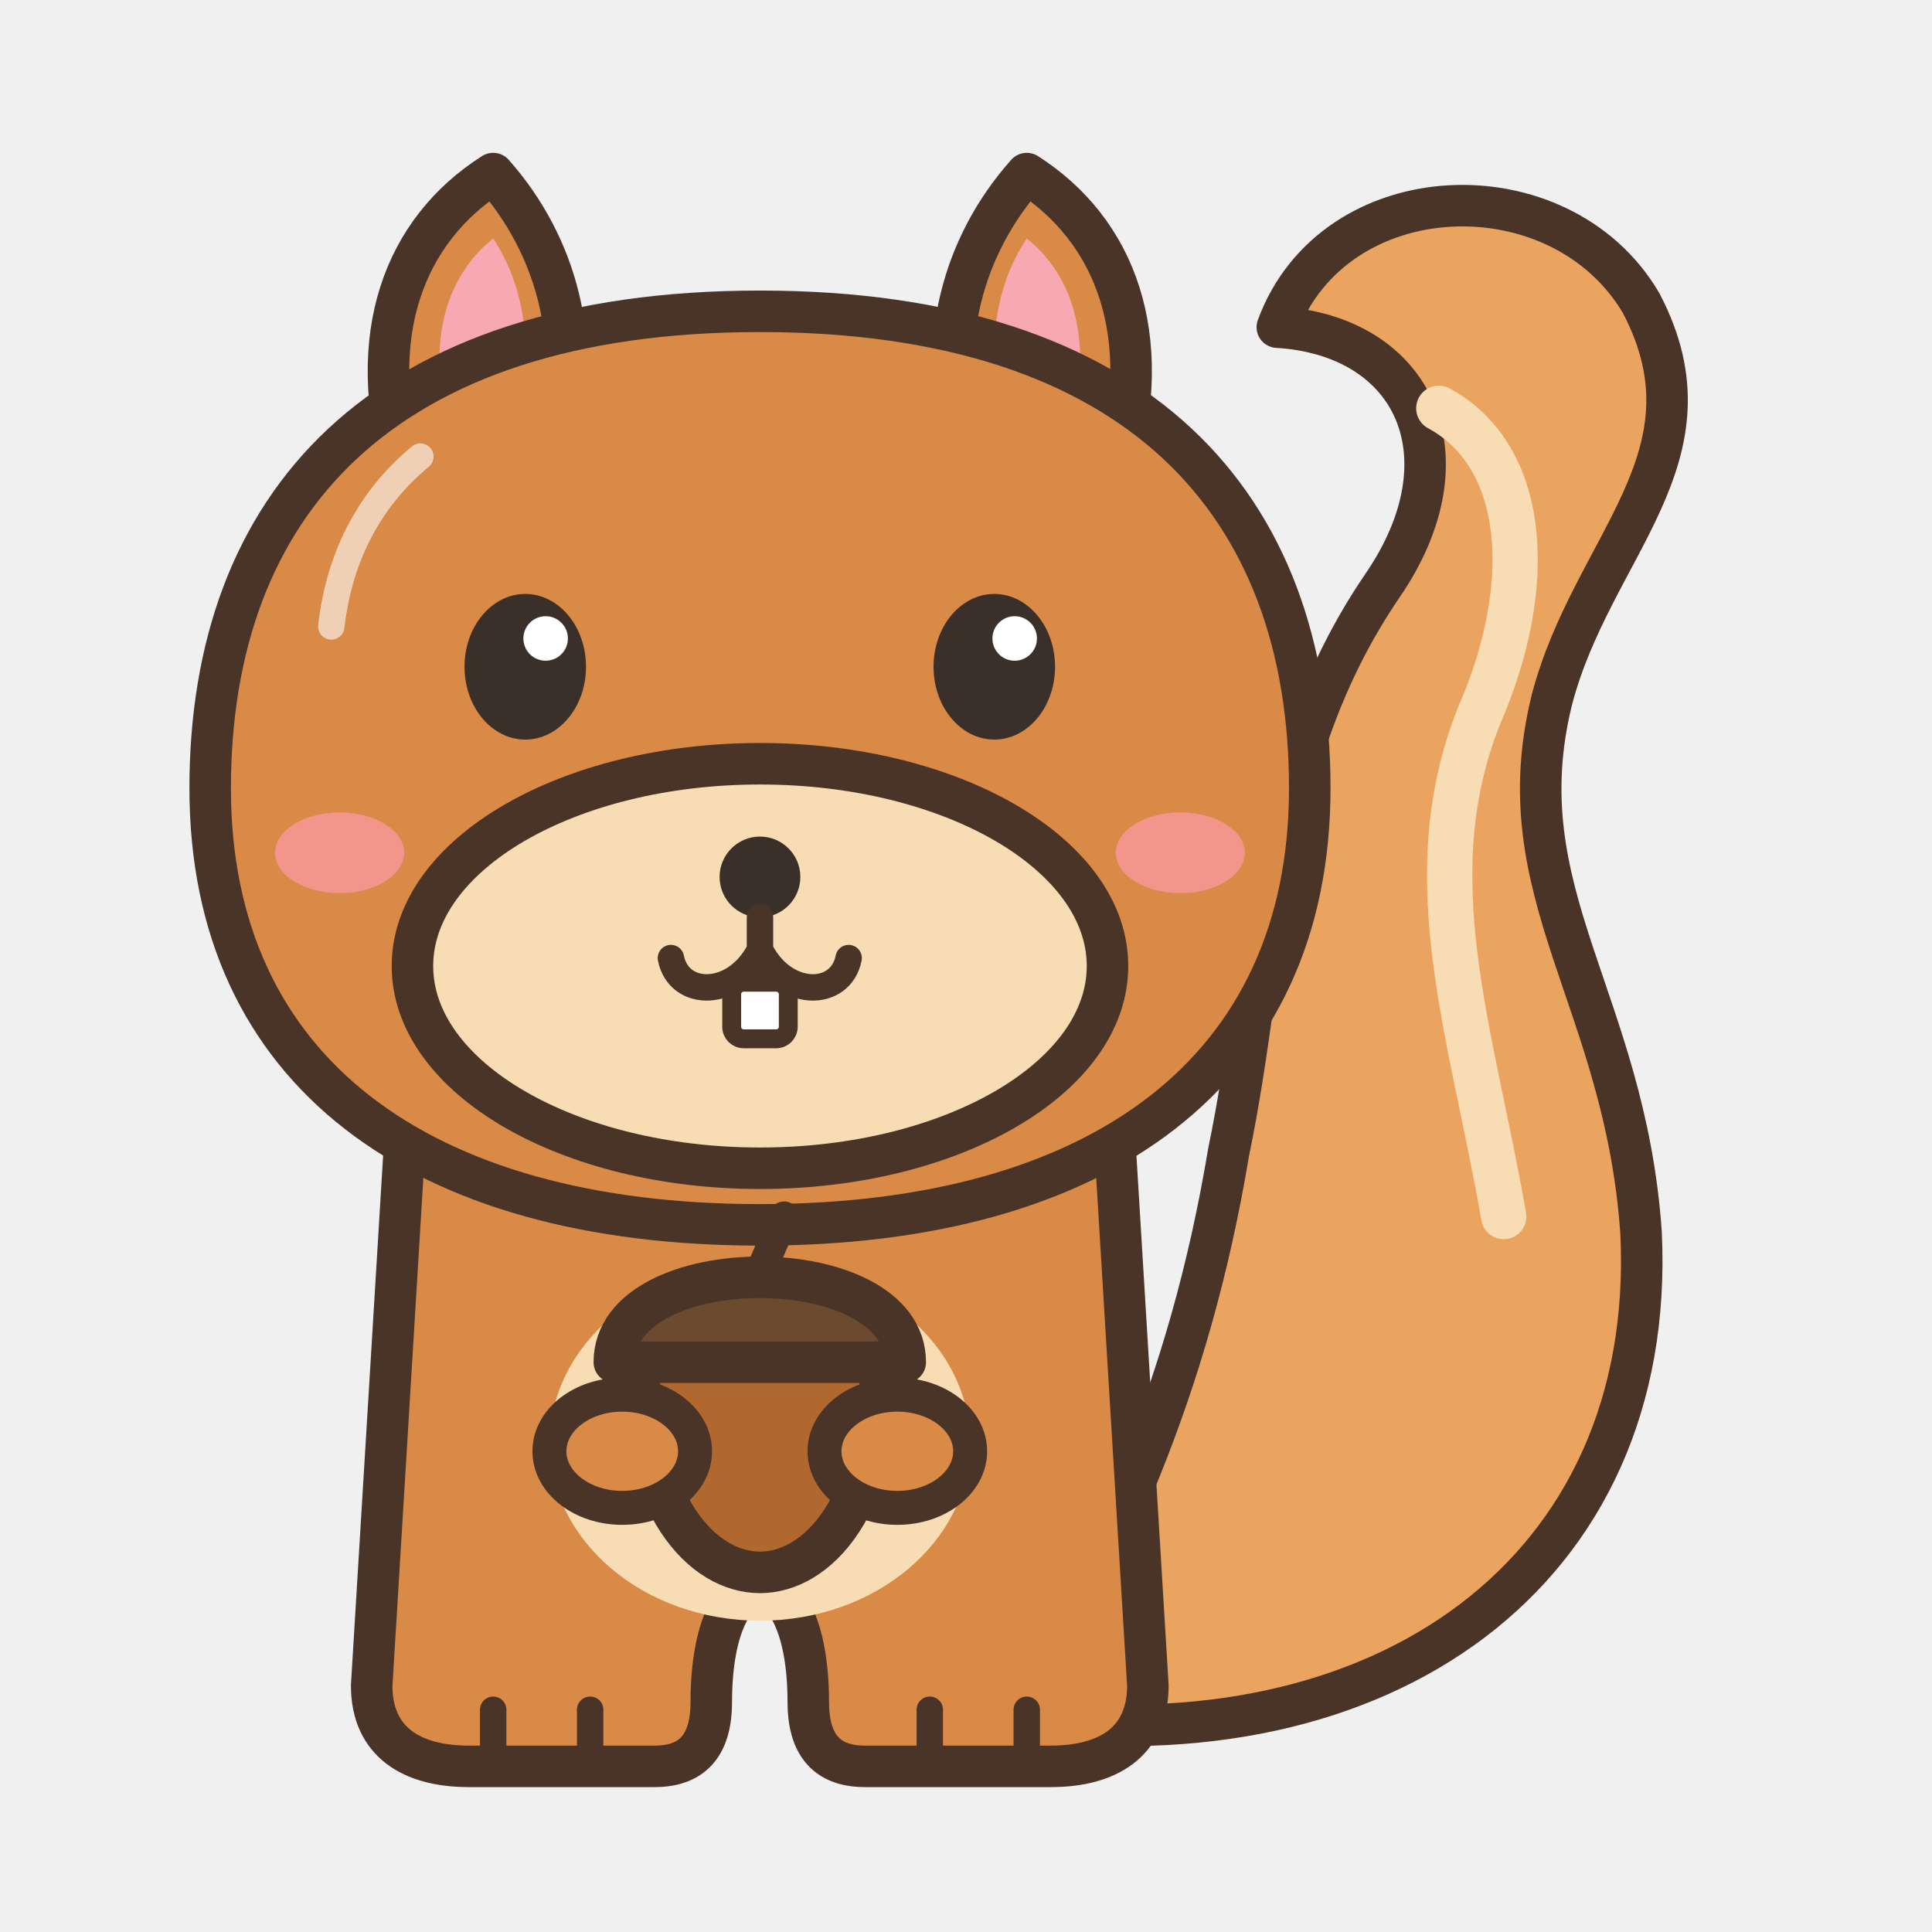
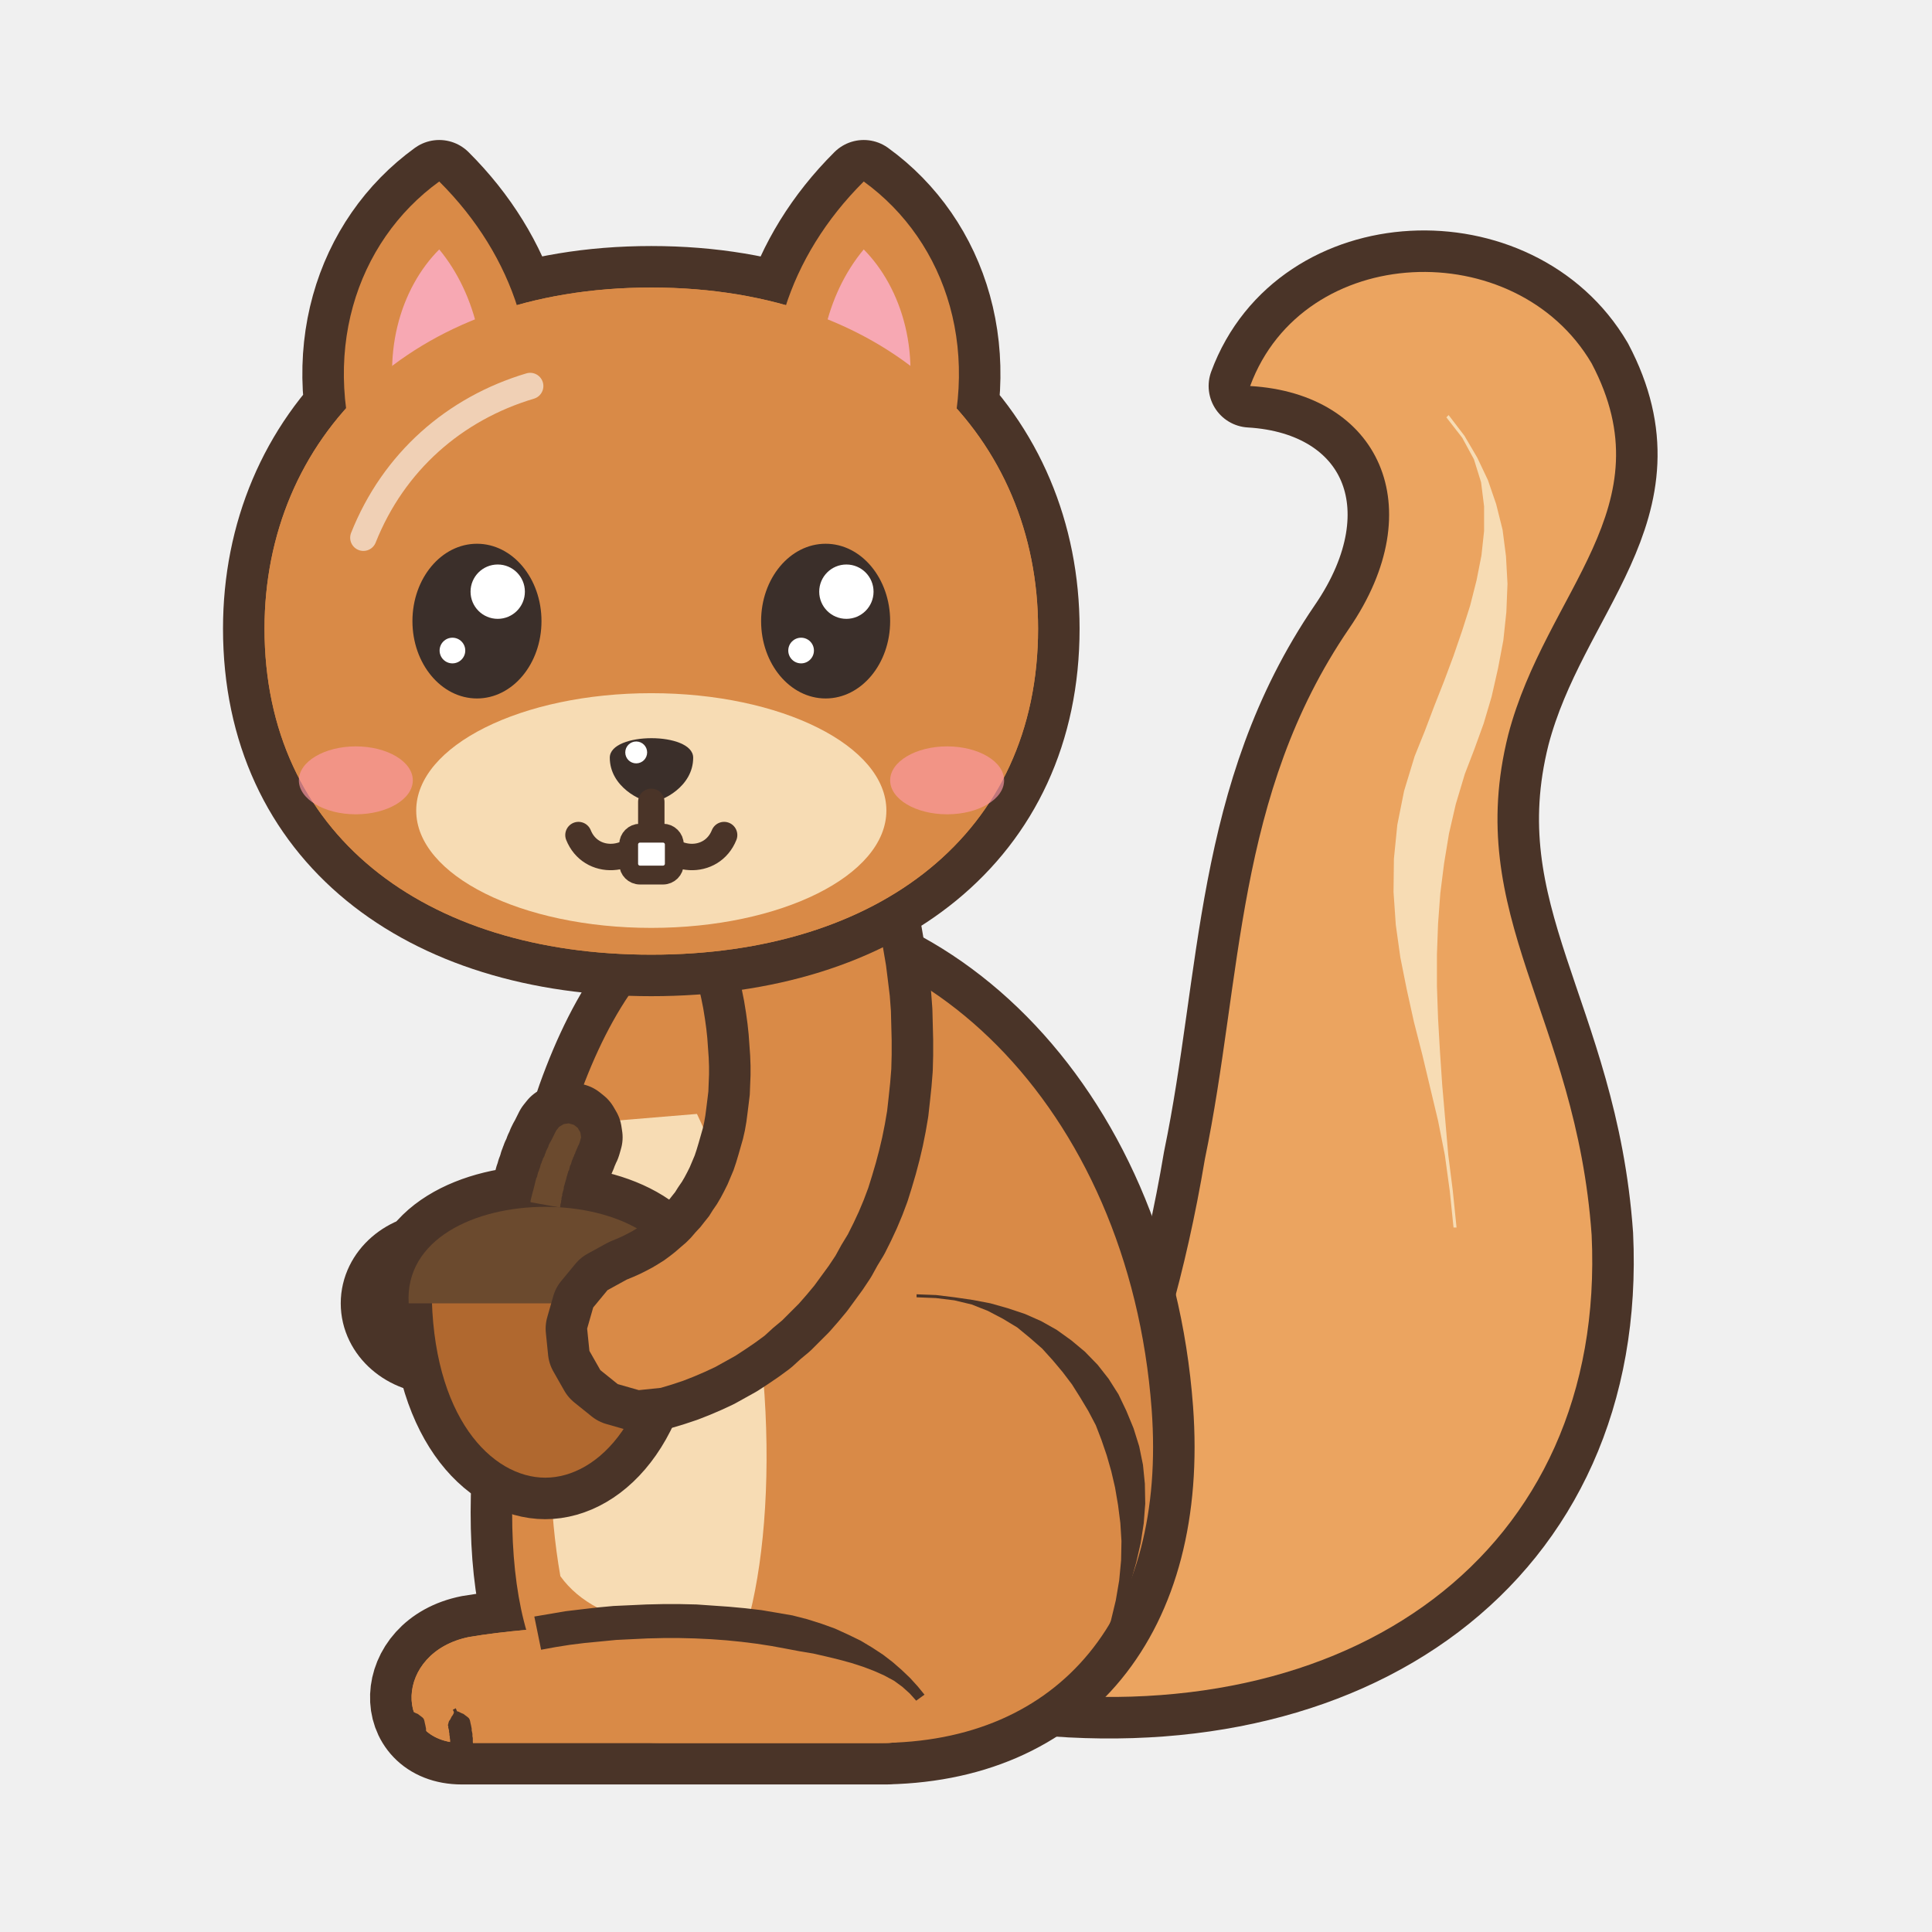
<svg xmlns="http://www.w3.org/2000/svg" viewBox="0 0 512 512" width="512" height="512">
-   <path d="M269.9 455.3 C366.3 468.1 439.2 416.7 434.9 326.7 C430.6 264.6 398.5 236.7 411.3 185.3 C422 144.6 456.3 121 434.9 80.3 C413.5 43.9 353.5 46 338.5 86.7 C374.9 88.9 389.9 121 366.3 155.3 C334.2 202.4 336.3 253.9 325.6 305.3 C314.9 369.6 293.5 412.4 269.9 455.3 Z" fill="#eba460" stroke="#4a3428" stroke-width="11" stroke-linejoin="round" stroke-linecap="round" />
-   <path d="M381.3 108.2 C404.9 121 407 155.3 392 189.6 C374.9 232.4 389.9 273.1 398.5 322.4" fill="none" stroke="#f7dcb4" stroke-width="12" stroke-linejoin="round" stroke-linecap="round" />
-   <path d="M107.1 305.3 C107.1 283.9 141.4 273.1 201.4 273.1 C261.4 273.1 295.6 283.9 295.6 305.3 L304.2 446.7 C304.2 461.7 293.5 468.1 278.5 468.1 L229.2 468.1 C218.5 468.1 214.2 461.7 214.2 451 C214.2 410.3 188.5 410.3 188.5 451 C188.5 461.7 184.2 468.1 173.5 468.1 L124.2 468.1 C109.2 468.1 98.5 461.7 98.5 446.7 Z" fill="#d98a47" stroke="#4a3428" stroke-width="11" stroke-linejoin="round" stroke-linecap="round" />
-   <ellipse cx="201.4" cy="382.4" rx="55.7" ry="47.1" fill="#f7dcb4" />
-   <line x1="130.7" y1="453.1" x2="130.7" y2="468.1" fill="none" stroke="#4a3428" stroke-width="7" stroke-linejoin="round" stroke-linecap="round" />
-   <line x1="156.4" y1="453.1" x2="156.4" y2="468.1" fill="none" stroke="#4a3428" stroke-width="7" stroke-linejoin="round" stroke-linecap="round" />
-   <line x1="246.4" y1="453.1" x2="246.4" y2="468.1" fill="none" stroke="#4a3428" stroke-width="7" stroke-linejoin="round" stroke-linecap="round" />
-   <line x1="272.1" y1="453.1" x2="272.1" y2="468.1" fill="none" stroke="#4a3428" stroke-width="7" stroke-linejoin="round" stroke-linecap="round" />
-   <path d="M107.1 125.3 C96.4 88.9 107.1 61 130.7 46 C147.8 65.3 154.2 91 147.8 116.7 Z" fill="#d98a47" stroke="#4a3428" stroke-width="11" stroke-linejoin="round" stroke-linecap="round" />
-   <path d="M295.6 125.3 C306.3 88.9 295.6 61 272.1 46 C254.9 65.3 248.5 91 254.9 116.7 Z" fill="#d98a47" stroke="#4a3428" stroke-width="11" stroke-linejoin="round" stroke-linecap="round" />
-   <path d="M117.8 108.2 C113.5 86.7 120 71.7 130.7 63.2 C139.2 76 141.4 93.2 137.1 108.2 Z" fill="#f7a8b3" />
-   <path d="M284.9 108.2 C289.2 86.7 282.8 71.7 272.1 63.2 C263.5 76 261.4 93.2 265.6 108.2 Z" fill="#f7a8b3" />
-   <path d="M201.4 82.5 C302.1 82.5 347.1 133.9 347.1 208.9 C347.1 283.9 291.4 324.6 201.4 324.6 C111.4 324.6 55.7 283.9 55.7 208.9 C55.7 133.9 100.7 82.5 201.4 82.5 Z" fill="#d98a47" stroke="#4a3428" stroke-width="11" stroke-linejoin="round" stroke-linecap="round" />
-   <ellipse cx="201.4" cy="256" rx="92.1" ry="53.6" fill="#f7dcb4" stroke="#4a3428" stroke-width="11" stroke-linejoin="round" stroke-linecap="round" />
-   <circle cx="201.4" cy="232.4" r="10.7" fill="#3b2f2a" />
-   <path d="M201.4 243.1 L201.4 251.7 M201.4 251.7 C194.9 264.6 179.9 264.6 177.8 253.9 M201.4 251.7 C207.8 264.6 222.8 264.6 224.9 253.9" fill="none" stroke="#4a3428" stroke-width="7" stroke-linejoin="round" stroke-linecap="round" />
-   <rect x="193.9" y="260.3" width="15" height="15" rx="3.2" fill="#ffffff" stroke="#4a3428" stroke-width="5" stroke-linejoin="round" stroke-linecap="round" />
-   <ellipse cx="139.2" cy="176.7" rx="16.1" ry="19.3" fill="#3b2f2a" />
-   <circle cx="144.6" cy="169.2" r="5.9" fill="#ffffff" />
-   <ellipse cx="90" cy="226" rx="17.1" ry="10.7" fill="#ff9aa8" fill-opacity="0.7" />
-   <ellipse cx="263.5" cy="176.7" rx="16.1" ry="19.3" fill="#3b2f2a" />
-   <circle cx="268.9" cy="169.2" r="5.9" fill="#ffffff" />
-   <ellipse cx="312.8" cy="226" rx="17.1" ry="10.7" fill="#ff9aa8" fill-opacity="0.7" />
-   <path d="M169.2 358.8 C169.2 337.4 233.5 337.4 233.5 358.8 C233.5 399.5 216.4 416.7 201.4 416.7 C186.4 416.7 169.2 399.5 169.2 358.8 Z" fill="#b0682f" stroke="#4a3428" stroke-width="11" stroke-linejoin="round" stroke-linecap="round" />
-   <path d="M162.8 361 C162.8 331 239.9 331 239.9 361 Z" fill="#6b4a2e" stroke="#4a3428" stroke-width="11" stroke-linejoin="round" stroke-linecap="round" />
-   <path d="M201.4 337.4 L207.8 322.4" fill="none" stroke="#4a3428" stroke-width="8" stroke-linejoin="round" stroke-linecap="round" />
-   <ellipse cx="164.9" cy="384.6" rx="19.3" ry="15" fill="#d98a47" stroke="#4a3428" stroke-width="9" stroke-linejoin="round" stroke-linecap="round" />
-   <ellipse cx="237.8" cy="384.6" rx="19.3" ry="15" fill="#d98a47" stroke="#4a3428" stroke-width="9" stroke-linejoin="round" stroke-linecap="round" />
-   <path d="M87.8 166 C90 146.7 98.5 131.7 111.4 121" fill="none" stroke="#ffffff" stroke-width="7" stroke-linejoin="round" stroke-linecap="round" stroke-opacity="0.6" />
+   <path d="M267.1 447.9 C357.5 459.9 425.8 411.7 421.8 327.3 C417.7 269.1 387.6 242.9 399.7 194.7 C409.7 156.5 441.9 134.4 421.8 96.3 C401.7 62.1 345.4 64.1 331.3 102.3 C365.5 104.3 379.6 134.4 357.5 166.6 C327.3 210.8 329.3 259 319.3 307.2 C309.2 367.5 289.2 407.7 267.1 447.9 Z" fill="#4a3428" stroke="#4a3428" stroke-width="22" stroke-linejoin="round" stroke-linecap="round" />
+   <path d="M267.1 447.9 C357.5 459.9 425.8 411.7 421.8 327.3 C417.7 269.1 387.6 242.9 399.7 194.7 C409.7 156.5 441.9 134.4 421.8 96.3 C401.7 62.1 345.4 64.1 331.3 102.3 C365.5 104.3 379.6 134.4 357.5 166.6 C327.3 210.8 329.3 259 319.3 307.2 C309.2 367.5 289.2 407.7 267.1 447.9 Z" fill="#eba460" />
+   <path d="M383.3 110.6 L387.5 116 L390.6 121.7 L392.5 127.8 L393.3 134.2 L393.3 140.7 L392.6 147.2 L391.3 153.8 L389.6 160.5 L387.5 167.1 L385.2 173.8 L382.7 180.5 L380.1 187.1 L377.6 193.7 L374.9 200.4 L372.1 209.6 L370.3 218.6 L369.4 227.6 L369.3 236.4 L369.9 245.1 L371.1 253.7 L372.8 262.2 L374.7 270.8 L376.9 279.4 L379 288.2 L381.1 297 L382.9 306.1 L384.2 315.6 L385.2 325.3 L386 325.3 L385 315.5 L383.8 306 L383 296.7 L382.2 287.5 L381.6 278.6 L381.1 269.9 L380.8 261.3 L380.8 253 L381.1 244.8 L381.7 236.7 L382.7 228.8 L384 220.9 L385.8 213.1 L388.2 205.1 L390.7 198.6 L393.2 191.7 L395.3 184.6 L397 177.1 L398.4 169.7 L399.2 162.2 L399.5 154.7 L399.1 147.4 L398.2 140.4 L396.5 133.6 L394.3 127.2 L391.5 121.3 L388.1 115.5 L383.9 110 Z" fill="#f7dcb4" />
+   <path d="M182.7 247 C242.9 238.9 299.2 293.2 305.2 373.5 C309.2 427.8 281.1 461.9 232.9 461.9 L174.6 461.9 C144.5 461.9 132.4 431.8 136.5 383.6 C140.5 333.4 150.5 269.1 182.7 247 Z M122.4 461.9 C104.3 461.9 104.3 437.8 124.4 433.8 C160.6 427.8 230.9 429.8 242.9 447.9 C247 455.9 242.9 461.9 234.9 461.9 Z" fill="#4a3428" stroke="#4a3428" stroke-width="22" stroke-linejoin="round" stroke-linecap="round" />
+   <path d="M182.7 247 C242.9 238.9 299.2 293.2 305.2 373.5 C309.2 427.8 281.1 461.9 232.9 461.9 L174.6 461.9 C144.5 461.9 132.4 431.8 136.5 383.6 C140.5 333.4 150.5 269.1 182.7 247 Z" fill="#d98a47" />
+   <path d="M122.4 461.9 C104.3 461.9 104.3 437.8 124.4 433.8 C160.6 427.8 230.9 429.8 242.9 447.9 C247 455.9 242.9 461.9 234.9 461.9 Z" fill="#d98a47" />
+   <path d="M160.6 297.2 C146.5 337.4 142.5 383.6 148.5 417.7 C158.6 431.8 182.7 433.8 198.7 427.8 C206.8 395.6 204.8 337.4 184.7 295.2 Z" fill="#f7dcb4" />
+   <path d="M122.4 461.9 C104.3 461.9 104.3 437.8 124.4 433.8 C160.6 427.8 230.9 429.8 242.9 447.9 C247 455.9 242.9 461.9 234.9 461.9 Z" fill="#d98a47" />
+   <path d="M143.4 437.2 L147.2 436.5 L151 435.9 L155 435.4 L159.2 435 L163.3 434.6 L167.4 434.4 L171.6 434.2 L175.8 434.1 L180.1 434.1 L184.2 434.2 L188.4 434.4 L192.5 434.7 L196.5 435.1 L200.5 435.6 L204.4 436.2 L208.2 436.9 L211.9 437.6 L215.5 438.2 L219 439 L222.3 439.8 L225.6 440.7 L228.7 441.7 L231.6 442.8 L234.3 444 L236.9 445.4 L239.1 447 L241.1 448.8 L242.8 450.7 L245 449.1 L243.2 446.9 L241.2 444.7 L239 442.6 L236.6 440.5 L234 438.5 L231.1 436.6 L228.1 434.8 L224.8 433.2 L221.3 431.6 L217.7 430.3 L213.9 429.1 L210 428.1 L205.9 427.4 L201.8 426.7 L197.5 426.2 L193.2 425.8 L188.9 425.5 L184.6 425.2 L180.2 425.1 L175.7 425.1 L171.3 425.2 L167 425.4 L162.6 425.6 L158.3 426 L154 426.5 L149.8 427 L145.7 427.7 L141.6 428.4 Z" fill="#4a3428" />
+   <path d="M242.9 343.8 L248 344 L252.9 344.6 L257.5 345.7 L261.8 347.4 L265.8 349.5 L269.6 351.8 L273 354.6 L276.2 357.4 L279 360.5 L281.6 363.6 L284.1 366.9 L286.3 370.4 L288.4 373.9 L290.4 377.7 L291.9 381.6 L293.3 385.7 L294.5 389.9 L295.5 394.2 L296.3 398.9 L296.9 403.6 L297.2 408.4 L297.1 413.5 L296.6 418.8 L295.7 424.1 L294.4 429.5 L292.4 434.9 L289.8 440.4 L286.8 445.7 L287.4 446.1 L290.6 440.7 L293.1 435.2 L295.5 429.9 L297.7 424.7 L299.6 419.5 L301.1 414.1 L302.3 408.9 L303.1 403.7 L303.5 398.5 L303.4 393.2 L302.9 388.2 L301.9 383.3 L300.4 378.5 L298.5 373.9 L296.4 369.5 L293.8 365.4 L290.9 361.7 L287.5 358.2 L283.9 355.2 L280 352.4 L275.9 350.1 L271.6 348.2 L267.1 346.7 L262.5 345.4 L257.8 344.5 L253 343.8 L248.1 343.2 L242.9 343 Z" fill="#4a3428" />
+   <path d="M125.4 464 L125.4 463.4 L125.4 462.9 L125.4 462.3 L125.3 461.7 L125.3 461.1 L125.3 460.6 L125.2 460.1 L125.2 459.5 L125.1 459 L125 458.6 L125 458.1 L124.9 457.6 L124.8 457.1 L124.7 456.7 L124.6 456.2 L124.5 455.8 L124.3 455.4 L124 455.1 L123.6 454.8 L123.2 454.5 L122.8 454.2 L122.3 454 L121.9 453.8 L121.5 453.6 L121.1 453.5 L121 453.2 L120.9 453 L120.8 452.7 L120 453.1 L120.1 453.3 L120.2 453.5 L120.3 453.8 L120.2 454.1 L120 454.5 L119.7 454.9 L119.5 455.3 L119.3 455.7 L119 456.1 L118.9 456.4 L118.8 456.8 L118.7 457.2 L118.8 457.5 L118.8 457.9 L118.9 458.2 L119 458.6 L119 459 L119.1 459.4 L119.1 459.8 L119.2 460.2 L119.2 460.6 L119.3 461.1 L119.3 461.5 L119.3 462 L119.4 462.6 L119.4 463 L119.4 463.5 L119.4 464 Z" fill="#4a3428" />
+   <path d="M113.3 464 L113.3 463.4 L113.3 462.9 L113.3 462.3 L113.2 461.7 L113.2 461.1 L113.2 460.6 L113.1 460.1 L113.1 459.5 L113 459 L112.9 458.6 L112.9 458.1 L112.8 457.6 L112.7 457.1 L112.6 456.7 L112.5 456.2 L112.4 455.8 L112.2 455.4 L111.9 455.1 L111.5 454.8 L111.1 454.5 L110.7 454.2 L110.2 454 L109.8 453.8 L109.4 453.6 L109 453.5 L108.9 453.2 L108.8 453 L108.7 452.7 L107.9 453.1 L108 453.3 L108.1 453.5 L108.2 453.8 L108.1 454.1 L107.9 454.5 L107.6 454.9 L107.4 455.3 L107.2 455.7 L106.9 456.1 L106.8 456.4 L106.7 456.8 L106.6 457.2 L106.7 457.5 L106.7 457.9 L106.8 458.2 L106.9 458.6 L106.9 459 L107 459.4 L107 459.8 L107.1 460.2 L107.1 460.6 L107.2 461.1 L107.2 461.5 L107.2 462 L107.3 462.6 L107.3 463 L107.3 463.5 L107.3 464 Z" fill="#4a3428" />
+   <ellipse cx="116.4" cy="345.4" rx="15.1" ry="13.1" fill="#4a3428" stroke="#4a3428" stroke-width="22" stroke-linejoin="round" stroke-linecap="round" />
+   <ellipse cx="116.4" cy="345.4" rx="15.1" ry="13.1" fill="#bf7436" />
+   <path d="M114.4 341.4 C114.4 323.3 174.6 323.3 174.6 341.4 C174.6 375.6 158.6 391.6 144.5 391.6 C130.4 391.6 114.4 375.6 114.4 341.4 Z M108.3 345.4 C106.3 311.3 182.7 311.3 180.7 345.4 Z M148.4 320 L148.5 319.6 L148.5 319.3 L148.6 318.9 L148.7 318.6 L148.7 318.2 L148.8 317.9 L148.8 317.5 L148.9 317.1 L149 316.8 L149 316.4 L149.1 316.1 L149.2 315.7 L149.3 315.4 L149.4 315 L149.4 314.7 L149.5 314.3 L149.6 314 L149.7 313.6 L149.8 313.3 L149.9 312.9 L150 312.6 L150.1 312.2 L150.2 311.8 L150.3 311.5 L150.4 311.1 L150.5 310.8 L150.6 310.4 L150.8 310.1 L150.9 309.7 L151 309.2 L151.1 308.9 L151.3 308.5 L151.4 308.2 L151.5 307.8 L151.6 307.5 L151.8 307.1 L151.9 306.7 L152.1 306.4 L152.2 306 L152.4 305.7 L152.5 305.3 L152.7 304.9 L152.8 304.6 L153 304.2 L153.1 303.9 L153.3 303.5 L153.5 303.1 L153.6 302.8 L154 301.4 L153.8 300.1 L153.1 298.9 L152.1 298.1 L150.7 297.7 L149.4 297.9 L148.2 298.6 L147.4 299.6 L147.2 300 L147 300.4 L146.8 300.8 L146.6 301.2 L146.4 301.6 L146.2 302 L146 302.4 L145.8 302.7 L145.6 303.1 L145.4 303.5 L145.3 303.9 L145.1 304.3 L144.9 304.7 L144.7 305.1 L144.6 305.5 L144.4 305.9 L144.3 306.3 L144.1 306.7 L143.9 307 L143.8 307.4 L143.6 307.8 L143.5 308.2 L143.3 308.6 L143.2 309 L143.1 309.4 L142.9 309.9 L142.8 310.3 L142.6 310.7 L142.5 311.1 L142.4 311.5 L142.3 311.9 L142.1 312.3 L142 312.7 L141.9 313.1 L141.8 313.5 L141.7 313.9 L141.6 314.3 L141.5 314.7 L141.4 315.1 L141.3 315.5 L141.2 315.8 L141.1 316.2 L141 316.6 L140.9 317 L140.8 317.4 L140.7 317.8 L140.6 318.2 L140.6 318.6 Z" fill="#4a3428" stroke="#4a3428" stroke-width="22" stroke-linejoin="round" stroke-linecap="round" />
+   <path d="M114.4 341.4 C114.4 323.3 174.6 323.3 174.6 341.4 C174.6 375.6 158.6 391.6 144.5 391.6 C130.4 391.6 114.4 375.6 114.4 341.4 Z" fill="#b0682f" />
+   <path d="M108.3 345.4 C106.3 311.3 182.7 311.3 180.7 345.4 Z" fill="#6b4a2e" />
+   <path d="M148.4 320 L148.5 319.6 L148.5 319.3 L148.6 318.9 L148.7 318.6 L148.7 318.2 L148.8 317.9 L148.8 317.5 L148.9 317.1 L149 316.8 L149 316.4 L149.1 316.1 L149.2 315.7 L149.3 315.4 L149.4 315 L149.4 314.7 L149.5 314.3 L149.6 314 L149.7 313.6 L149.8 313.3 L149.9 312.9 L150 312.6 L150.1 312.2 L150.2 311.8 L150.3 311.5 L150.4 311.1 L150.5 310.8 L150.6 310.4 L150.8 310.1 L150.9 309.7 L151 309.2 L151.1 308.9 L151.3 308.5 L151.4 308.2 L151.5 307.8 L151.6 307.5 L151.8 307.1 L151.9 306.7 L152.1 306.4 L152.2 306 L152.4 305.7 L152.5 305.3 L152.7 304.9 L152.8 304.6 L153 304.2 L153.1 303.9 L153.3 303.5 L153.5 303.1 L153.6 302.8 L154 301.4 L153.8 300.1 L153.1 298.9 L152.1 298.1 L150.7 297.7 L149.4 297.9 L148.2 298.6 L147.4 299.6 L147.2 300 L147 300.4 L146.8 300.8 L146.6 301.2 L146.4 301.6 L146.2 302 L146 302.4 L145.8 302.7 L145.6 303.1 L145.4 303.5 L145.3 303.9 L145.1 304.3 L144.9 304.7 L144.7 305.1 L144.6 305.5 L144.4 305.9 L144.3 306.3 L144.1 306.7 L143.9 307 L143.8 307.4 L143.6 307.8 L143.5 308.2 L143.3 308.6 L143.2 309 L143.1 309.4 L142.9 309.9 L142.8 310.3 L142.6 310.7 L142.5 311.1 L142.4 311.5 L142.3 311.9 L142.1 312.3 L142 312.7 L141.9 313.1 L141.8 313.5 L141.7 313.9 L141.6 314.3 L141.5 314.7 L141.4 315.1 L141.3 315.5 L141.2 315.8 L141.1 316.2 L141 316.6 L140.9 317 L140.8 317.4 L140.7 317.8 L140.6 318.2 L140.6 318.6 Z" fill="#6b4a2e" />
+   <path d="M189.9 239.6 L191.1 243 L192.3 246.4 L193.3 249.7 L194.3 252.9 L195.2 256.1 L195.9 259.2 L196.6 262.3 L197.2 265.3 L197.7 268.4 L198.1 271.3 L198.4 274.1 L198.6 276.9 L198.8 279.7 L198.9 282.4 L198.9 285 L198.8 287.5 L198.7 290.1 L198.4 292.6 L198.1 295 L197.8 297.3 L197.4 299.6 L196.9 301.8 L196.3 303.9 L195.7 306 L195.1 308 L194.4 310.1 L193.6 312 L192.8 313.9 L191.9 315.7 L191 317.4 L190 319.1 L188.9 320.7 L187.9 322.3 L186.7 323.8 L185.6 325.2 L184.3 326.6 L183.1 328 L181.8 329.3 L180.4 330.5 L178.9 331.8 L177.5 332.9 L176 334 L174.4 335 L172.9 335.9 L171.2 336.8 L169.6 337.6 L167.8 338.4 L166.1 339.1 L161 341.9 L157.2 346.5 L155.6 352.1 L156.2 358 L159.1 363.1 L163.7 366.8 L169.3 368.4 L175.1 367.8 L178.1 366.9 L181.1 365.9 L183.9 364.8 L186.7 363.6 L189.5 362.3 L192.2 360.8 L194.9 359.3 L197.5 357.6 L200 355.9 L202.6 354 L204.9 351.9 L207.3 349.9 L209.5 347.7 L211.7 345.5 L213.8 343.1 L215.8 340.7 L217.7 338.1 L219.6 335.5 L221.4 332.8 L223 329.9 L224.7 327.1 L226.2 324.1 L227.6 321.1 L228.9 318 L230.1 314.8 L231.1 311.6 L232.1 308.2 L233 304.8 L233.8 301.4 L234.5 297.9 L235.1 294.4 L235.5 290.8 L235.9 287 L236.2 283.3 L236.3 279.5 L236.3 275.7 L236.2 271.8 L236.1 267.9 L235.8 263.9 L235.3 259.8 L234.8 255.8 L234.1 251.7 L233.4 247.6 L232.5 243.3 L231.5 239.1 L230.4 234.8 L229.1 230.5 L227.7 226.2 Z" fill="#4a3428" stroke="#4a3428" stroke-width="22" stroke-linejoin="round" stroke-linecap="round" />
+   <path d="M189.9 239.6 L191.1 243 L192.3 246.4 L193.3 249.7 L194.3 252.9 L195.2 256.1 L195.9 259.2 L196.6 262.3 L197.2 265.3 L197.7 268.4 L198.1 271.3 L198.4 274.1 L198.6 276.9 L198.8 279.7 L198.9 282.4 L198.9 285 L198.8 287.5 L198.7 290.1 L198.4 292.6 L198.1 295 L197.8 297.3 L197.4 299.6 L196.9 301.8 L196.3 303.9 L195.7 306 L195.1 308 L194.4 310.1 L193.6 312 L192.8 313.9 L191.9 315.7 L191 317.4 L190 319.1 L188.9 320.7 L187.9 322.3 L186.7 323.8 L185.6 325.2 L184.3 326.6 L183.1 328 L181.8 329.3 L180.4 330.5 L178.9 331.8 L177.5 332.9 L176 334 L174.4 335 L172.9 335.9 L171.2 336.8 L169.6 337.6 L167.8 338.4 L166.1 339.1 L161 341.9 L157.2 346.5 L155.6 352.1 L156.2 358 L159.1 363.1 L163.7 366.8 L169.3 368.4 L175.1 367.8 L178.1 366.9 L181.1 365.9 L183.9 364.8 L186.7 363.6 L189.5 362.3 L192.2 360.8 L194.9 359.3 L197.5 357.6 L200 355.9 L202.6 354 L204.9 351.9 L207.3 349.9 L209.5 347.7 L211.7 345.5 L213.8 343.1 L215.8 340.7 L217.7 338.1 L219.6 335.5 L221.4 332.8 L223 329.9 L224.7 327.1 L226.2 324.1 L227.6 321.1 L228.9 318 L230.1 314.8 L231.1 311.6 L232.1 308.2 L233 304.8 L233.8 301.4 L234.5 297.9 L235.1 294.4 L235.5 290.8 L235.9 287 L236.2 283.3 L236.3 279.5 L236.3 275.7 L236.2 271.8 L236.1 267.9 L235.8 263.9 L235.3 259.8 L234.8 255.8 L234.1 251.7 L233.4 247.6 L232.5 243.3 L231.5 239.1 L230.4 234.8 L229.1 230.5 L227.7 226.2 Z" fill="#d98a47" />
+   <path d="M96.3 126.4 C84.2 94.3 94.3 64.1 116.4 48.1 C136.5 68.1 144.5 94.3 138.5 118.4 Z M249 126.4 C261 94.3 251 64.1 228.9 48.1 C208.8 68.1 200.7 94.3 206.8 118.4 Z M172.6 76.2 C236.9 76.2 275.1 116.4 275.1 166.6 C275.1 220.8 232.9 253 172.6 253 C112.3 253 70.1 220.8 70.1 166.6 C70.1 116.4 108.3 76.2 172.6 76.2 Z" fill="#4a3428" stroke="#4a3428" stroke-width="22" stroke-linejoin="round" stroke-linecap="round" />
+   <path d="M96.3 126.4 C84.2 94.3 94.3 64.1 116.4 48.1 C136.5 68.1 144.5 94.3 138.5 118.4 Z" fill="#d98a47" />
+   <path d="M249 126.4 C261 94.3 251 64.1 228.9 48.1 C208.8 68.1 200.7 94.3 206.8 118.4 Z" fill="#d98a47" />
+   <path d="M172.6 76.2 C236.9 76.2 275.1 116.4 275.1 166.6 C275.1 220.8 232.9 253 172.6 253 C112.3 253 70.1 220.8 70.1 166.6 C70.1 116.4 108.3 76.2 172.6 76.2 Z" fill="#d98a47" />
+   <path d="M106.3 114.4 C100.3 94.3 106.3 76.2 116.4 66.1 C126.4 78.2 130.4 96.3 126.4 112.3 Z" fill="#f7a8b3" />
+   <path d="M238.9 114.4 C244.9 94.3 238.9 76.2 228.9 66.1 C218.8 78.2 214.8 96.3 218.8 112.3 Z" fill="#f7a8b3" />
+   <path d="M172.6 76.2 C236.9 76.2 275.1 116.4 275.1 166.6 C275.1 220.8 232.9 253 172.6 253 C112.3 253 70.1 220.8 70.1 166.6 C70.1 116.4 108.3 76.2 172.6 76.2 Z" fill="#d98a47" />
+   <ellipse cx="172.6" cy="214.8" rx="62.3" ry="31.1" fill="#f7dcb4" />
+   <path d="M161.6 200.8 C161.6 193.9 183.7 193.9 183.7 200.8 C183.7 208.5 175.4 212.5 172.6 212.5 C169.9 212.5 161.6 208.5 161.6 200.8 Z" fill="#3b2f2a" />
+   <circle cx="168.6" cy="199.4" r="2.9" fill="#ffffff" />
+   <path d="M172.6 212.5 L172.6 219.7 M172.6 219.7 C167.8 229.3 156.5 229.3 153.3 221.3 M172.6 219.7 C177.4 229.3 188.7 229.3 191.9 221.3" fill="none" stroke="#4a3428" stroke-width="7" stroke-linejoin="round" stroke-linecap="round" />
+   <rect x="166.6" y="220.8" width="12.1" height="11.1" rx="3" fill="#ffffff" stroke="#4a3428" stroke-width="5" stroke-linejoin="round" stroke-linecap="round" />
+   <ellipse cx="126.4" cy="164.6" rx="17.1" ry="20.5" fill="#3b2f2a" />
+   <circle cx="131.9" cy="156.8" r="7.2" fill="#ffffff" />
+   <circle cx="119.9" cy="172.4" r="3.4" fill="#ffffff" />
+   <ellipse cx="218.8" cy="164.6" rx="17.1" ry="20.5" fill="#3b2f2a" />
+   <circle cx="224.3" cy="156.8" r="7.2" fill="#ffffff" />
+   <circle cx="212.3" cy="172.4" r="3.4" fill="#ffffff" />
+   <ellipse cx="94.3" cy="206.8" rx="15.1" ry="9" fill="#ff9aa8" fill-opacity="0.65" />
+   <ellipse cx="251" cy="206.8" rx="15.1" ry="9" fill="#ff9aa8" fill-opacity="0.65" />
+   <path d="M96.3 142.5 C104.3 122.4 120.4 108.3 140.5 102.3" fill="none" stroke="#ffffff" stroke-width="7" stroke-linejoin="round" stroke-linecap="round" stroke-opacity="0.6" />
</svg>
